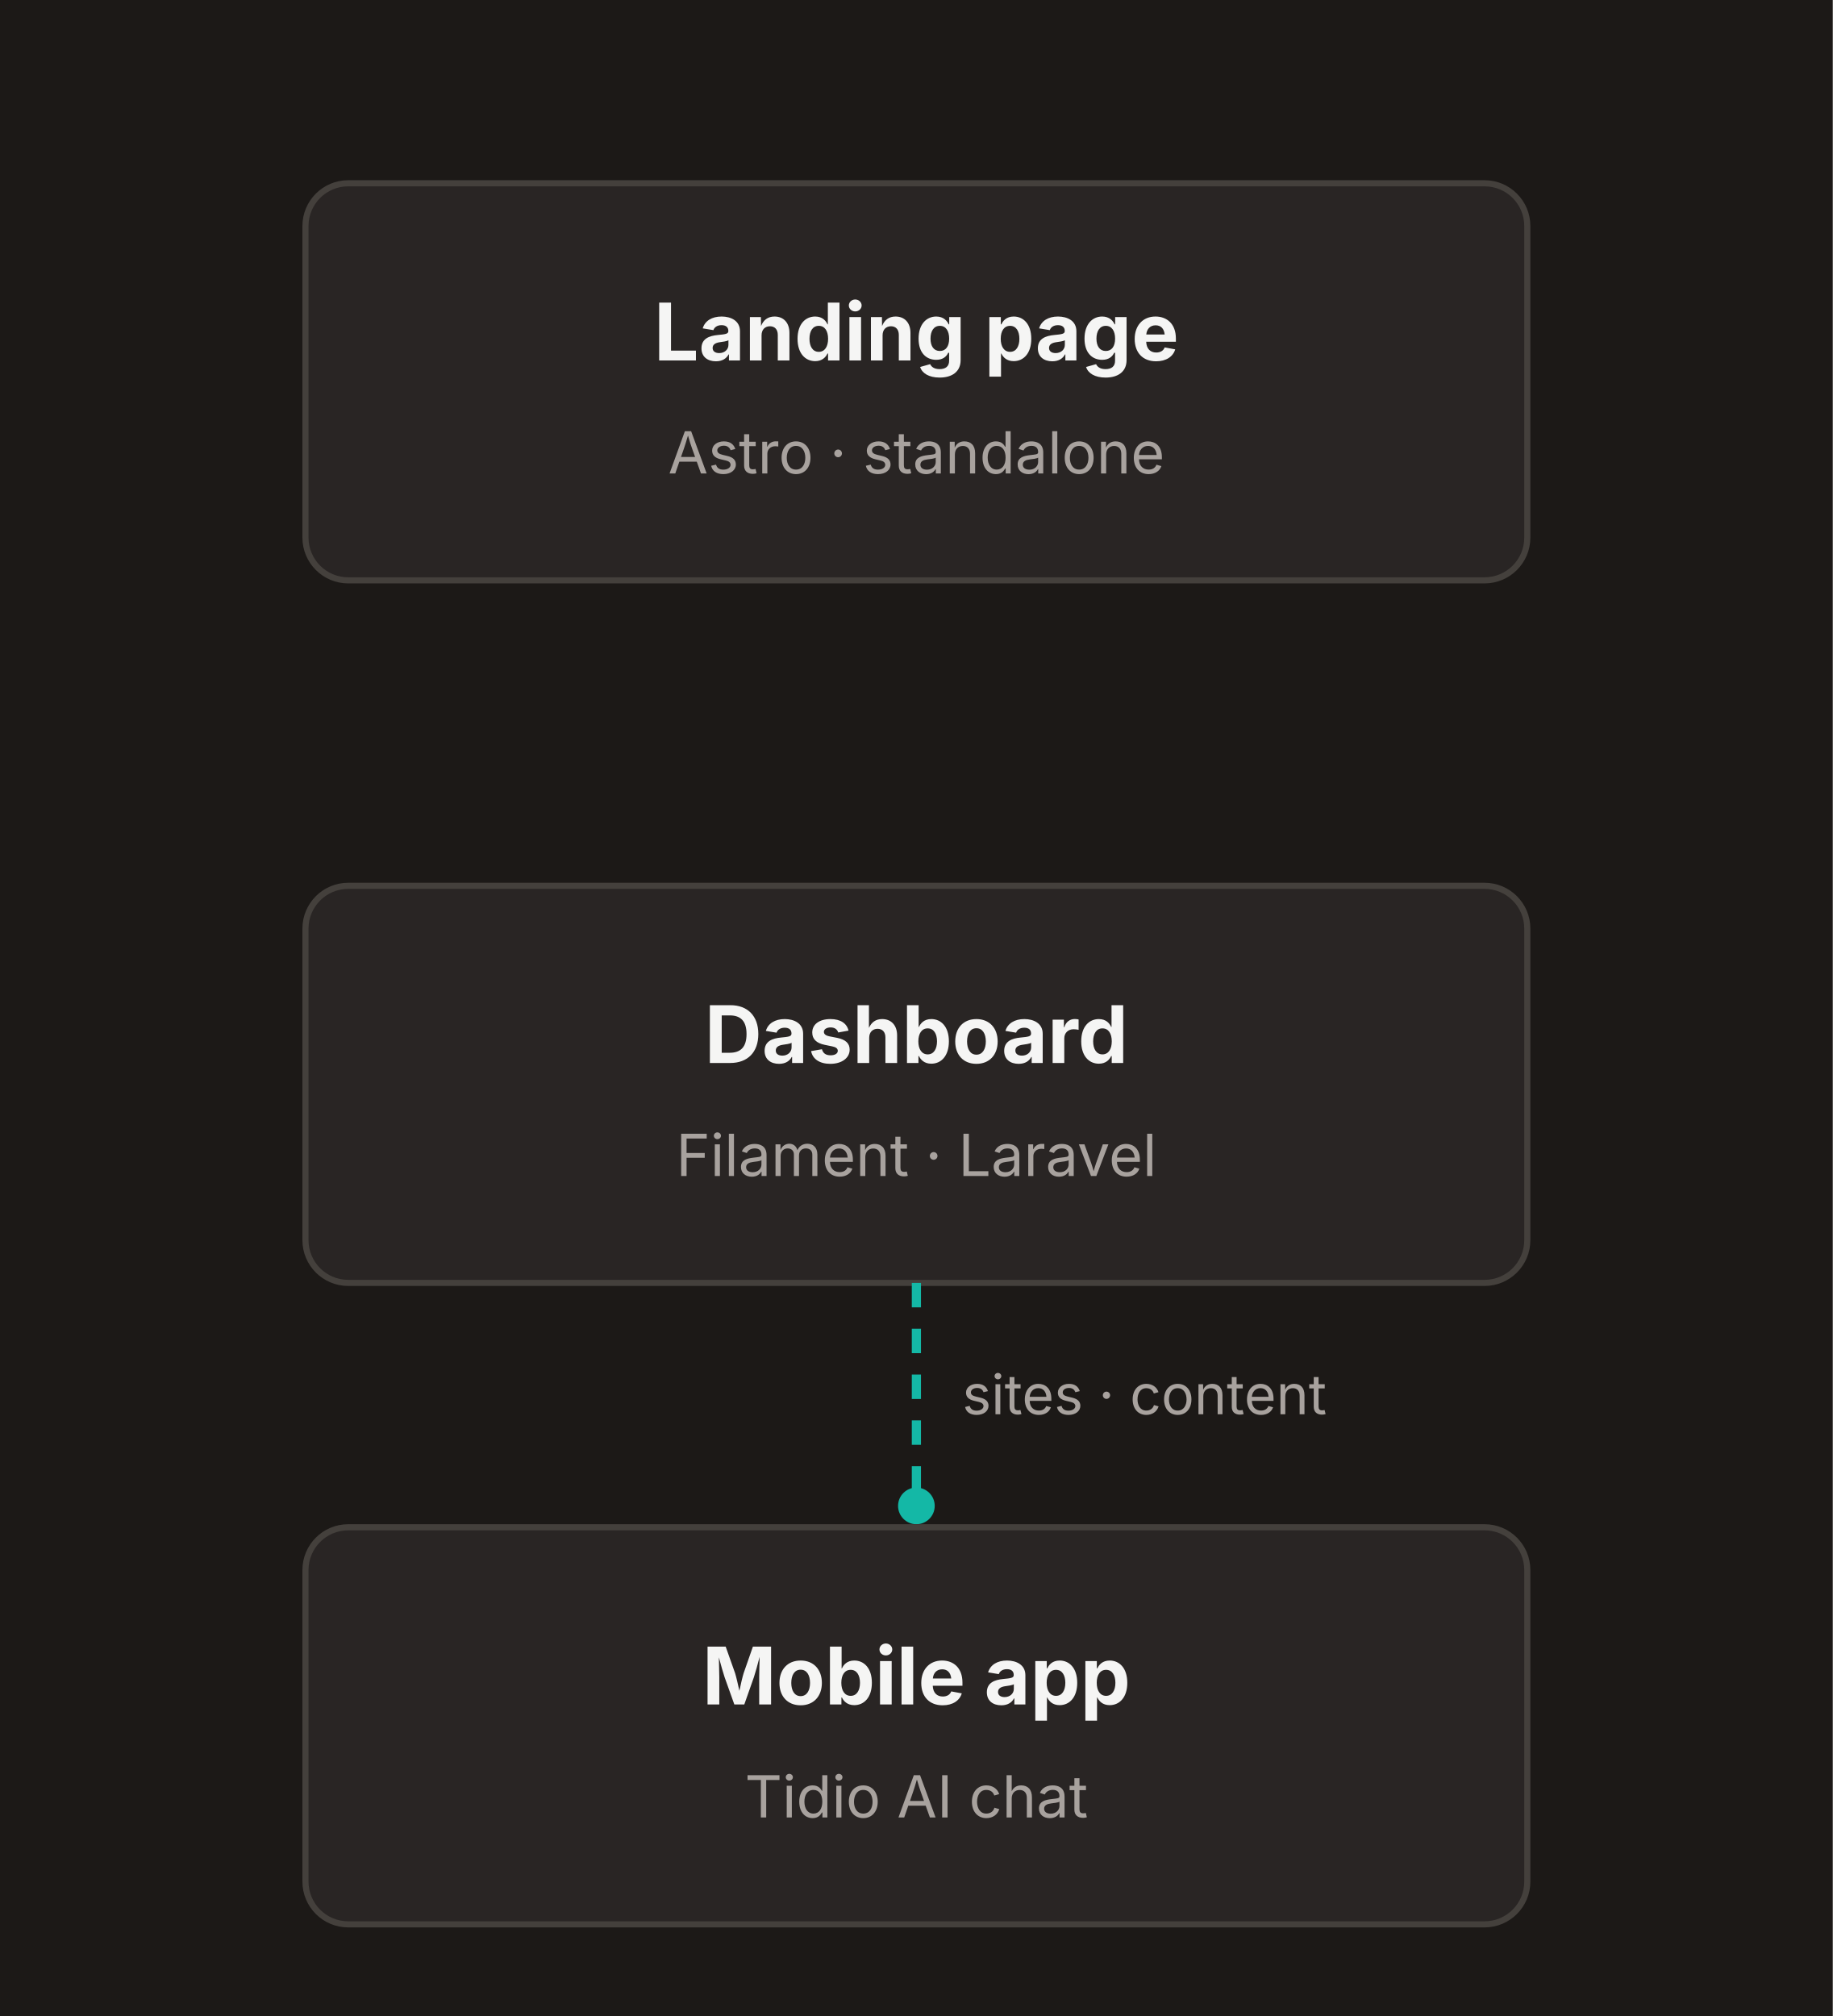
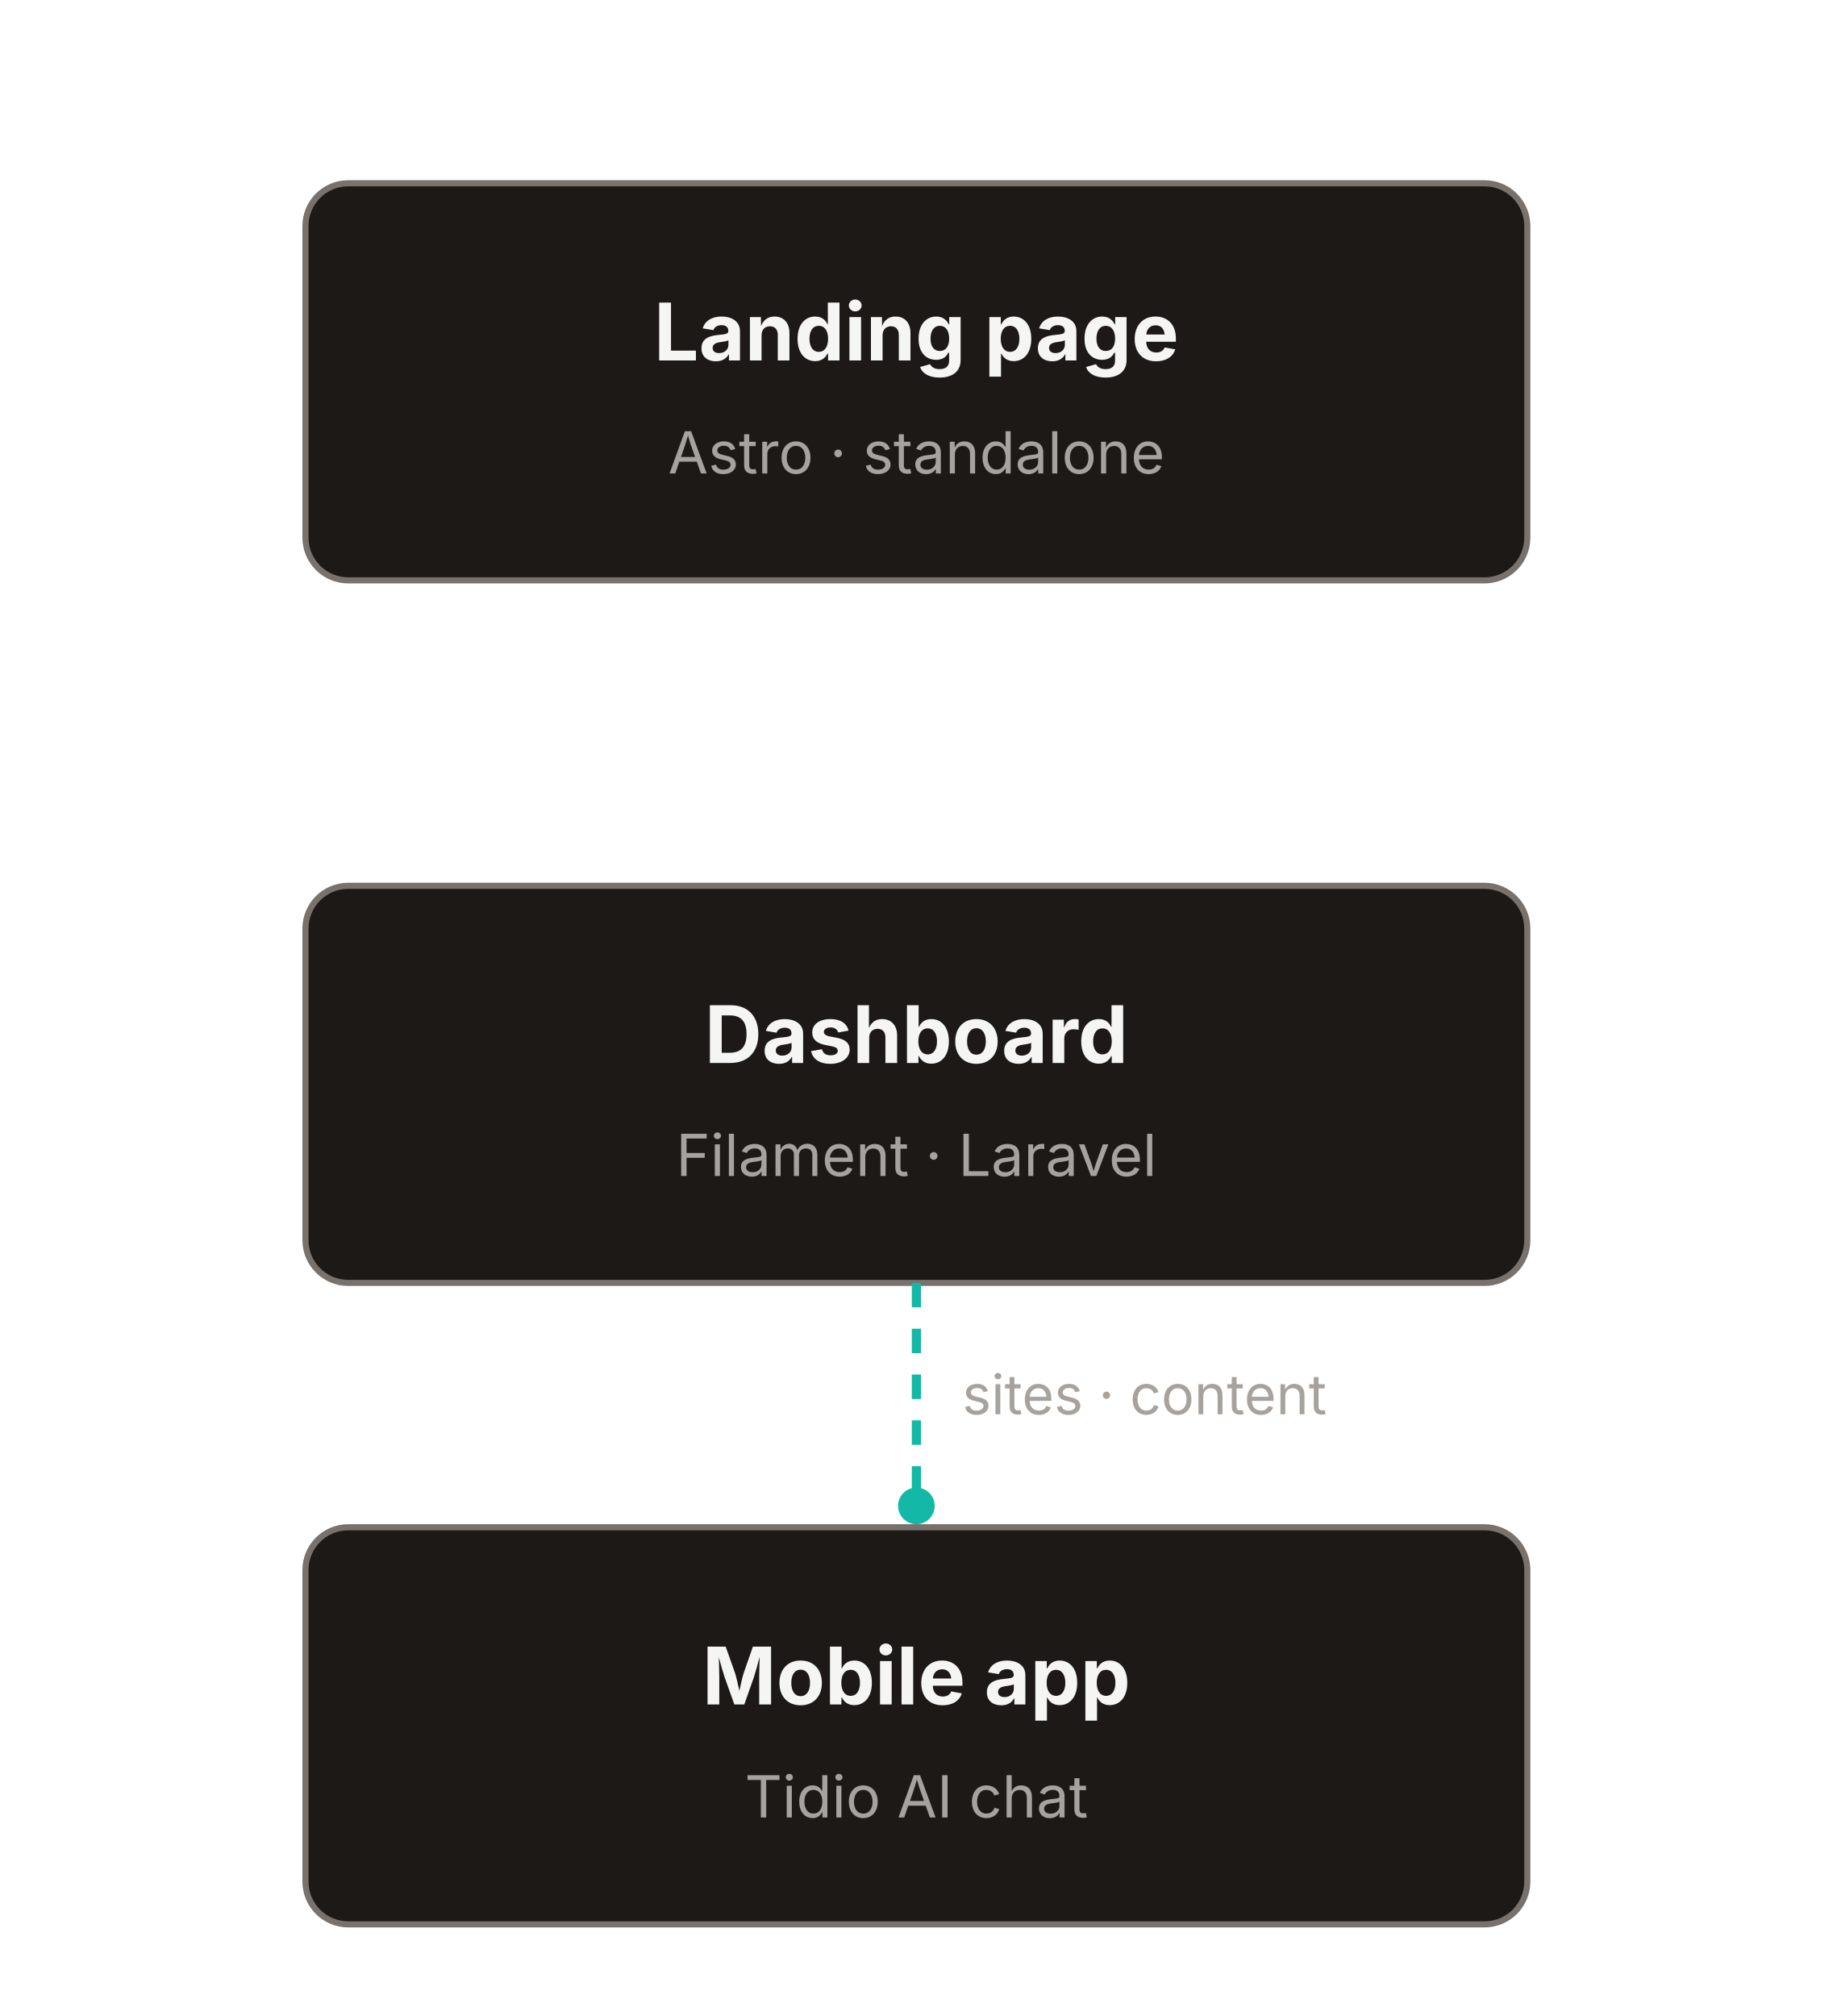
<svg xmlns="http://www.w3.org/2000/svg" viewBox="0 0 600 660" role="img" aria-label="Architecture diagram: a standalone Astro landing page with no backend, and separately a Filament and Laravel admin dashboard that manages the heritage sites and content served by the mobile app">
-   <rect width="600" height="660" fill="#1c1917" />
  <g font-family="-apple-system, 'Segoe UI', sans-serif">
-     <rect x="100" y="60" width="400" height="130" rx="14" fill="#292524" stroke="#44403c" stroke-width="2" />
+     <rect x="100" y="60" width="400" height="130" rx="14" fill="#1c1917" stroke="#78716c" stroke-width="2" />
    <text x="300" y="118" text-anchor="middle" font-size="26" font-weight="700" fill="#f5f5f4">Landing page</text>
    <text x="300" y="155" text-anchor="middle" font-size="19" fill="#a8a29e">Astro · standalone</text>
-     <rect x="100" y="290" width="400" height="130" rx="14" fill="#292524" stroke="#44403c" stroke-width="2" />
+     <rect x="100" y="290" width="400" height="130" rx="14" fill="#1c1917" stroke="#78716c" stroke-width="2" />
    <text x="300" y="348" text-anchor="middle" font-size="26" font-weight="700" fill="#f5f5f4">Dashboard</text>
    <text x="300" y="385" text-anchor="middle" font-size="19" fill="#a8a29e">Filament · Laravel</text>
    <path d="M 300 420 L 300 493" fill="none" stroke="#14b8a6" stroke-width="3" stroke-dasharray="8 7" />
    <circle cx="300" cy="493" r="6" fill="#14b8a6" />
    <text x="315" y="463" font-size="18" fill="#a8a29e">sites · content</text>
-     <rect x="100" y="500" width="400" height="130" rx="14" fill="#292524" stroke="#44403c" stroke-width="2" />
+     <rect x="100" y="500" width="400" height="130" rx="14" fill="#1c1917" stroke="#78716c" stroke-width="2" />
    <text x="300" y="558" text-anchor="middle" font-size="26" font-weight="700" fill="#f5f5f4">Mobile app</text>
    <text x="300" y="595" text-anchor="middle" font-size="19" fill="#a8a29e">Tidio AI chat</text>
  </g>
</svg>
